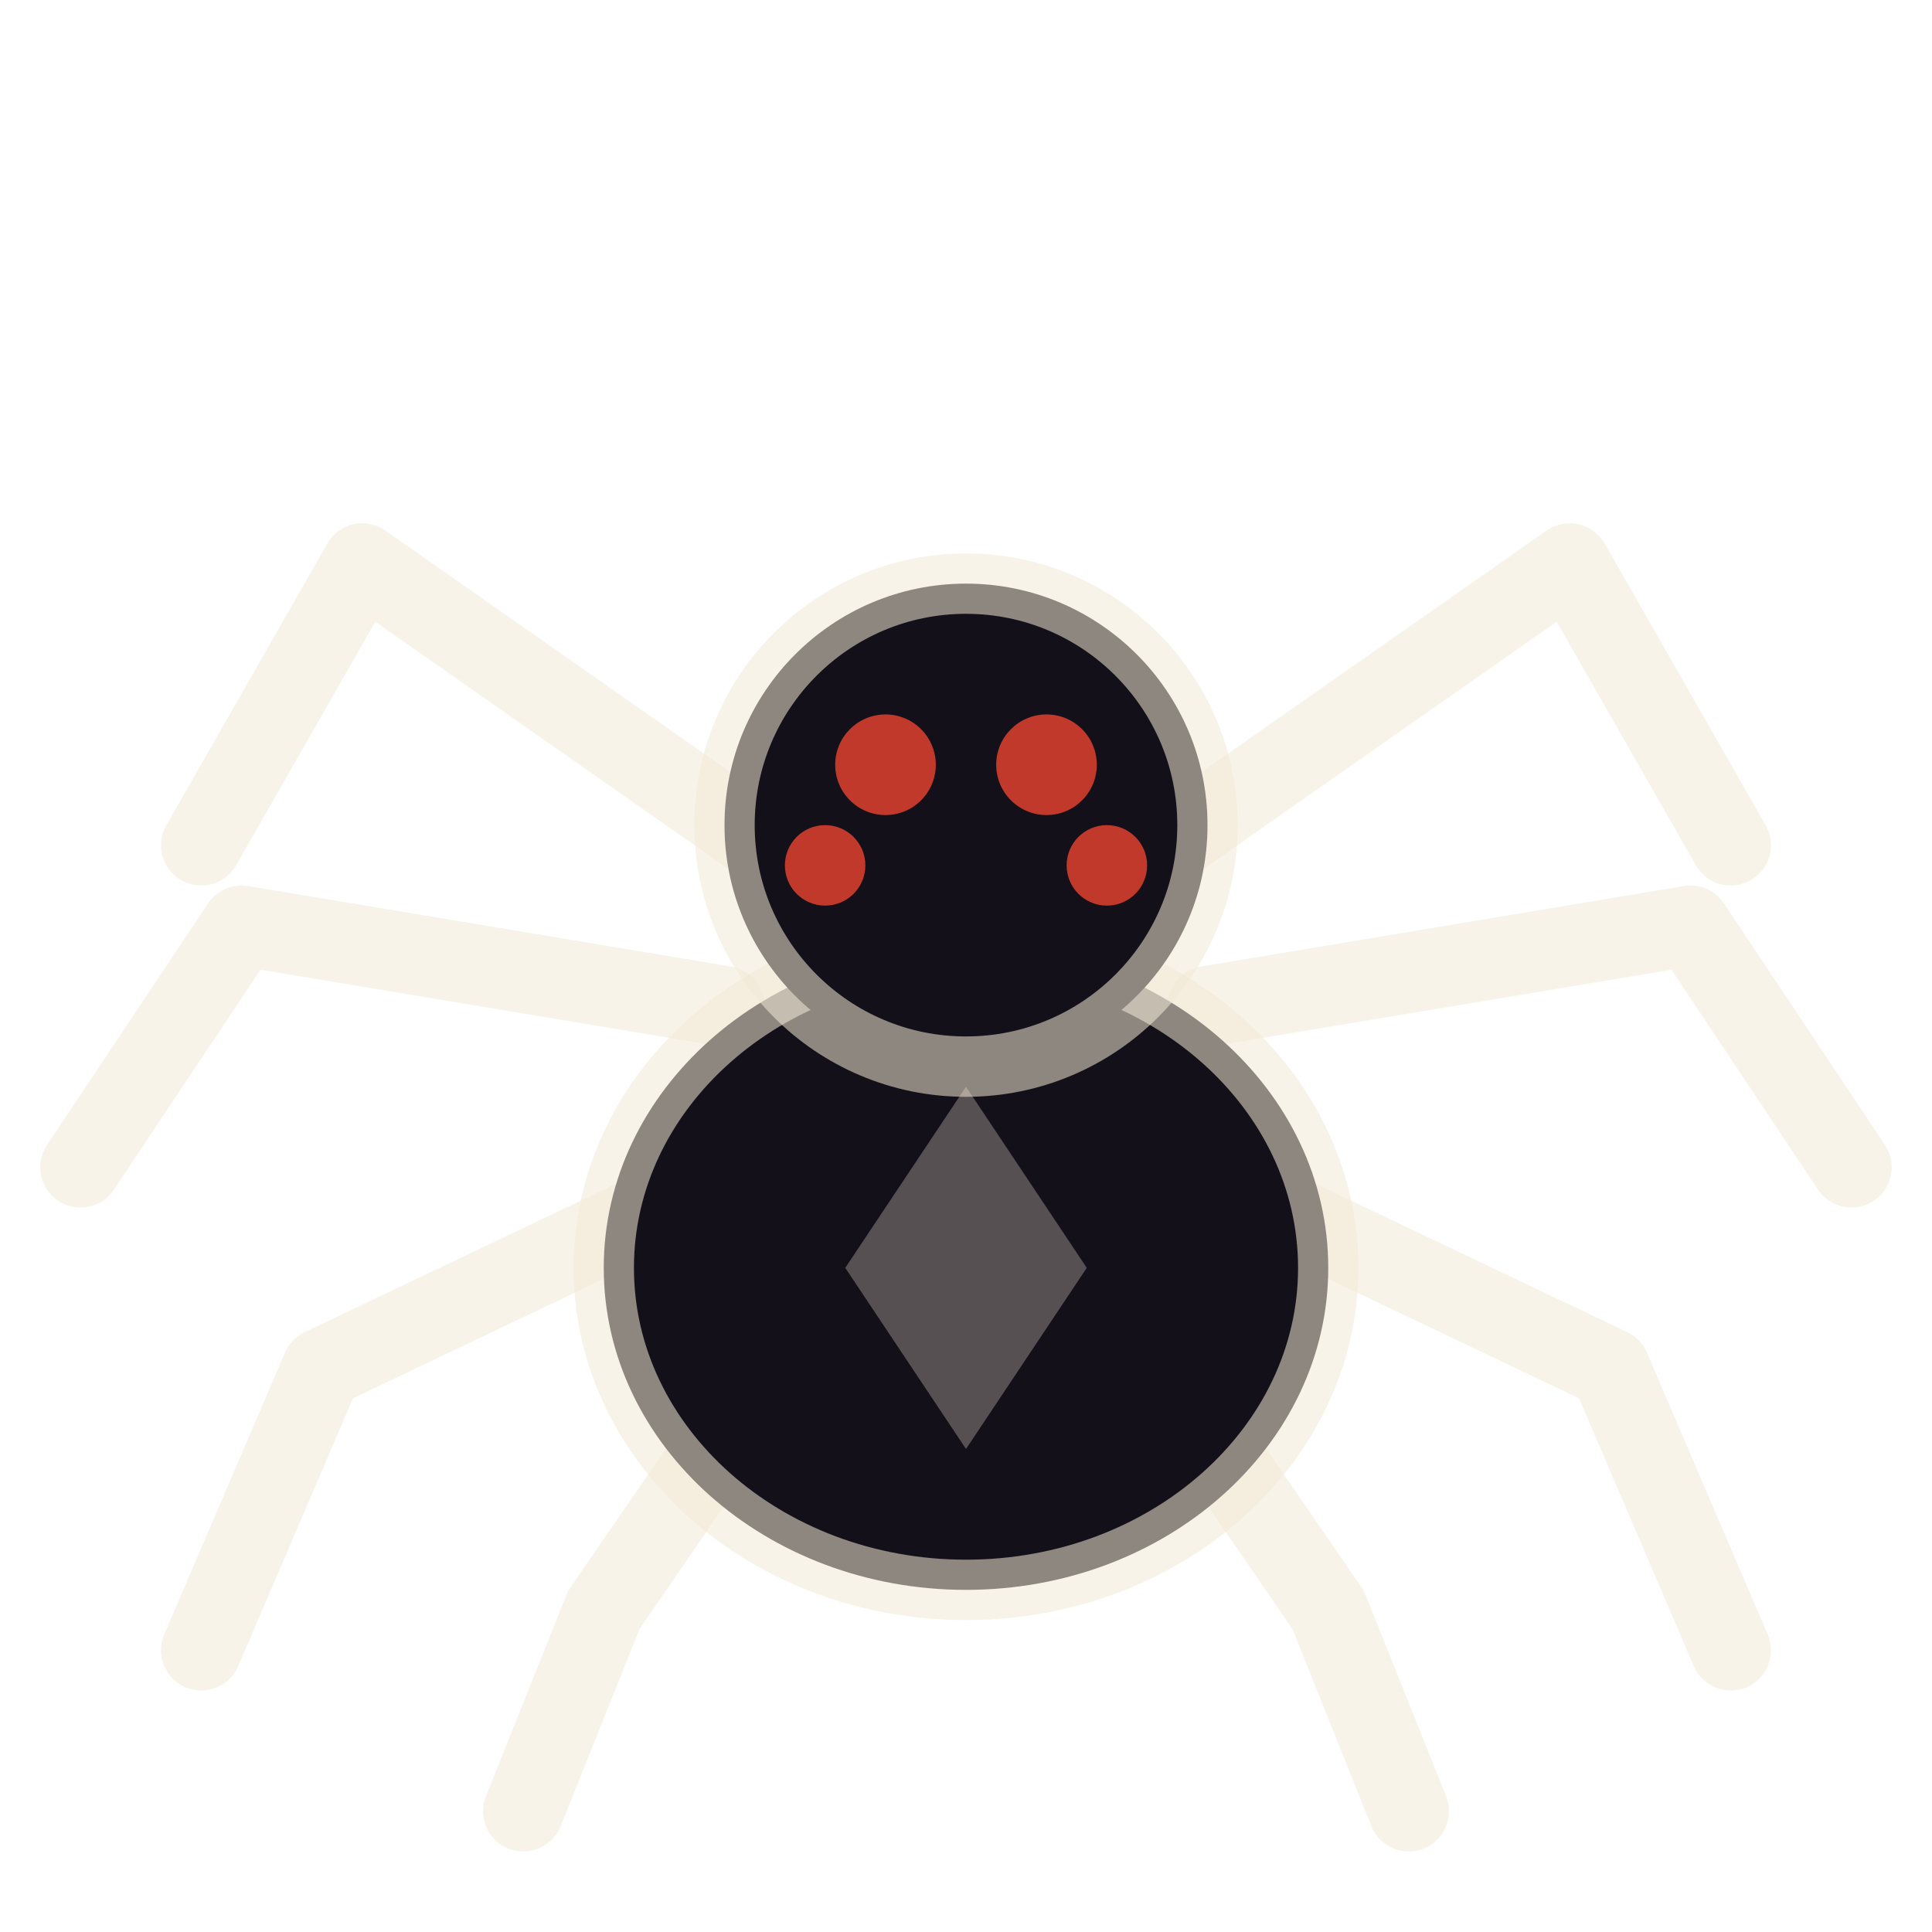
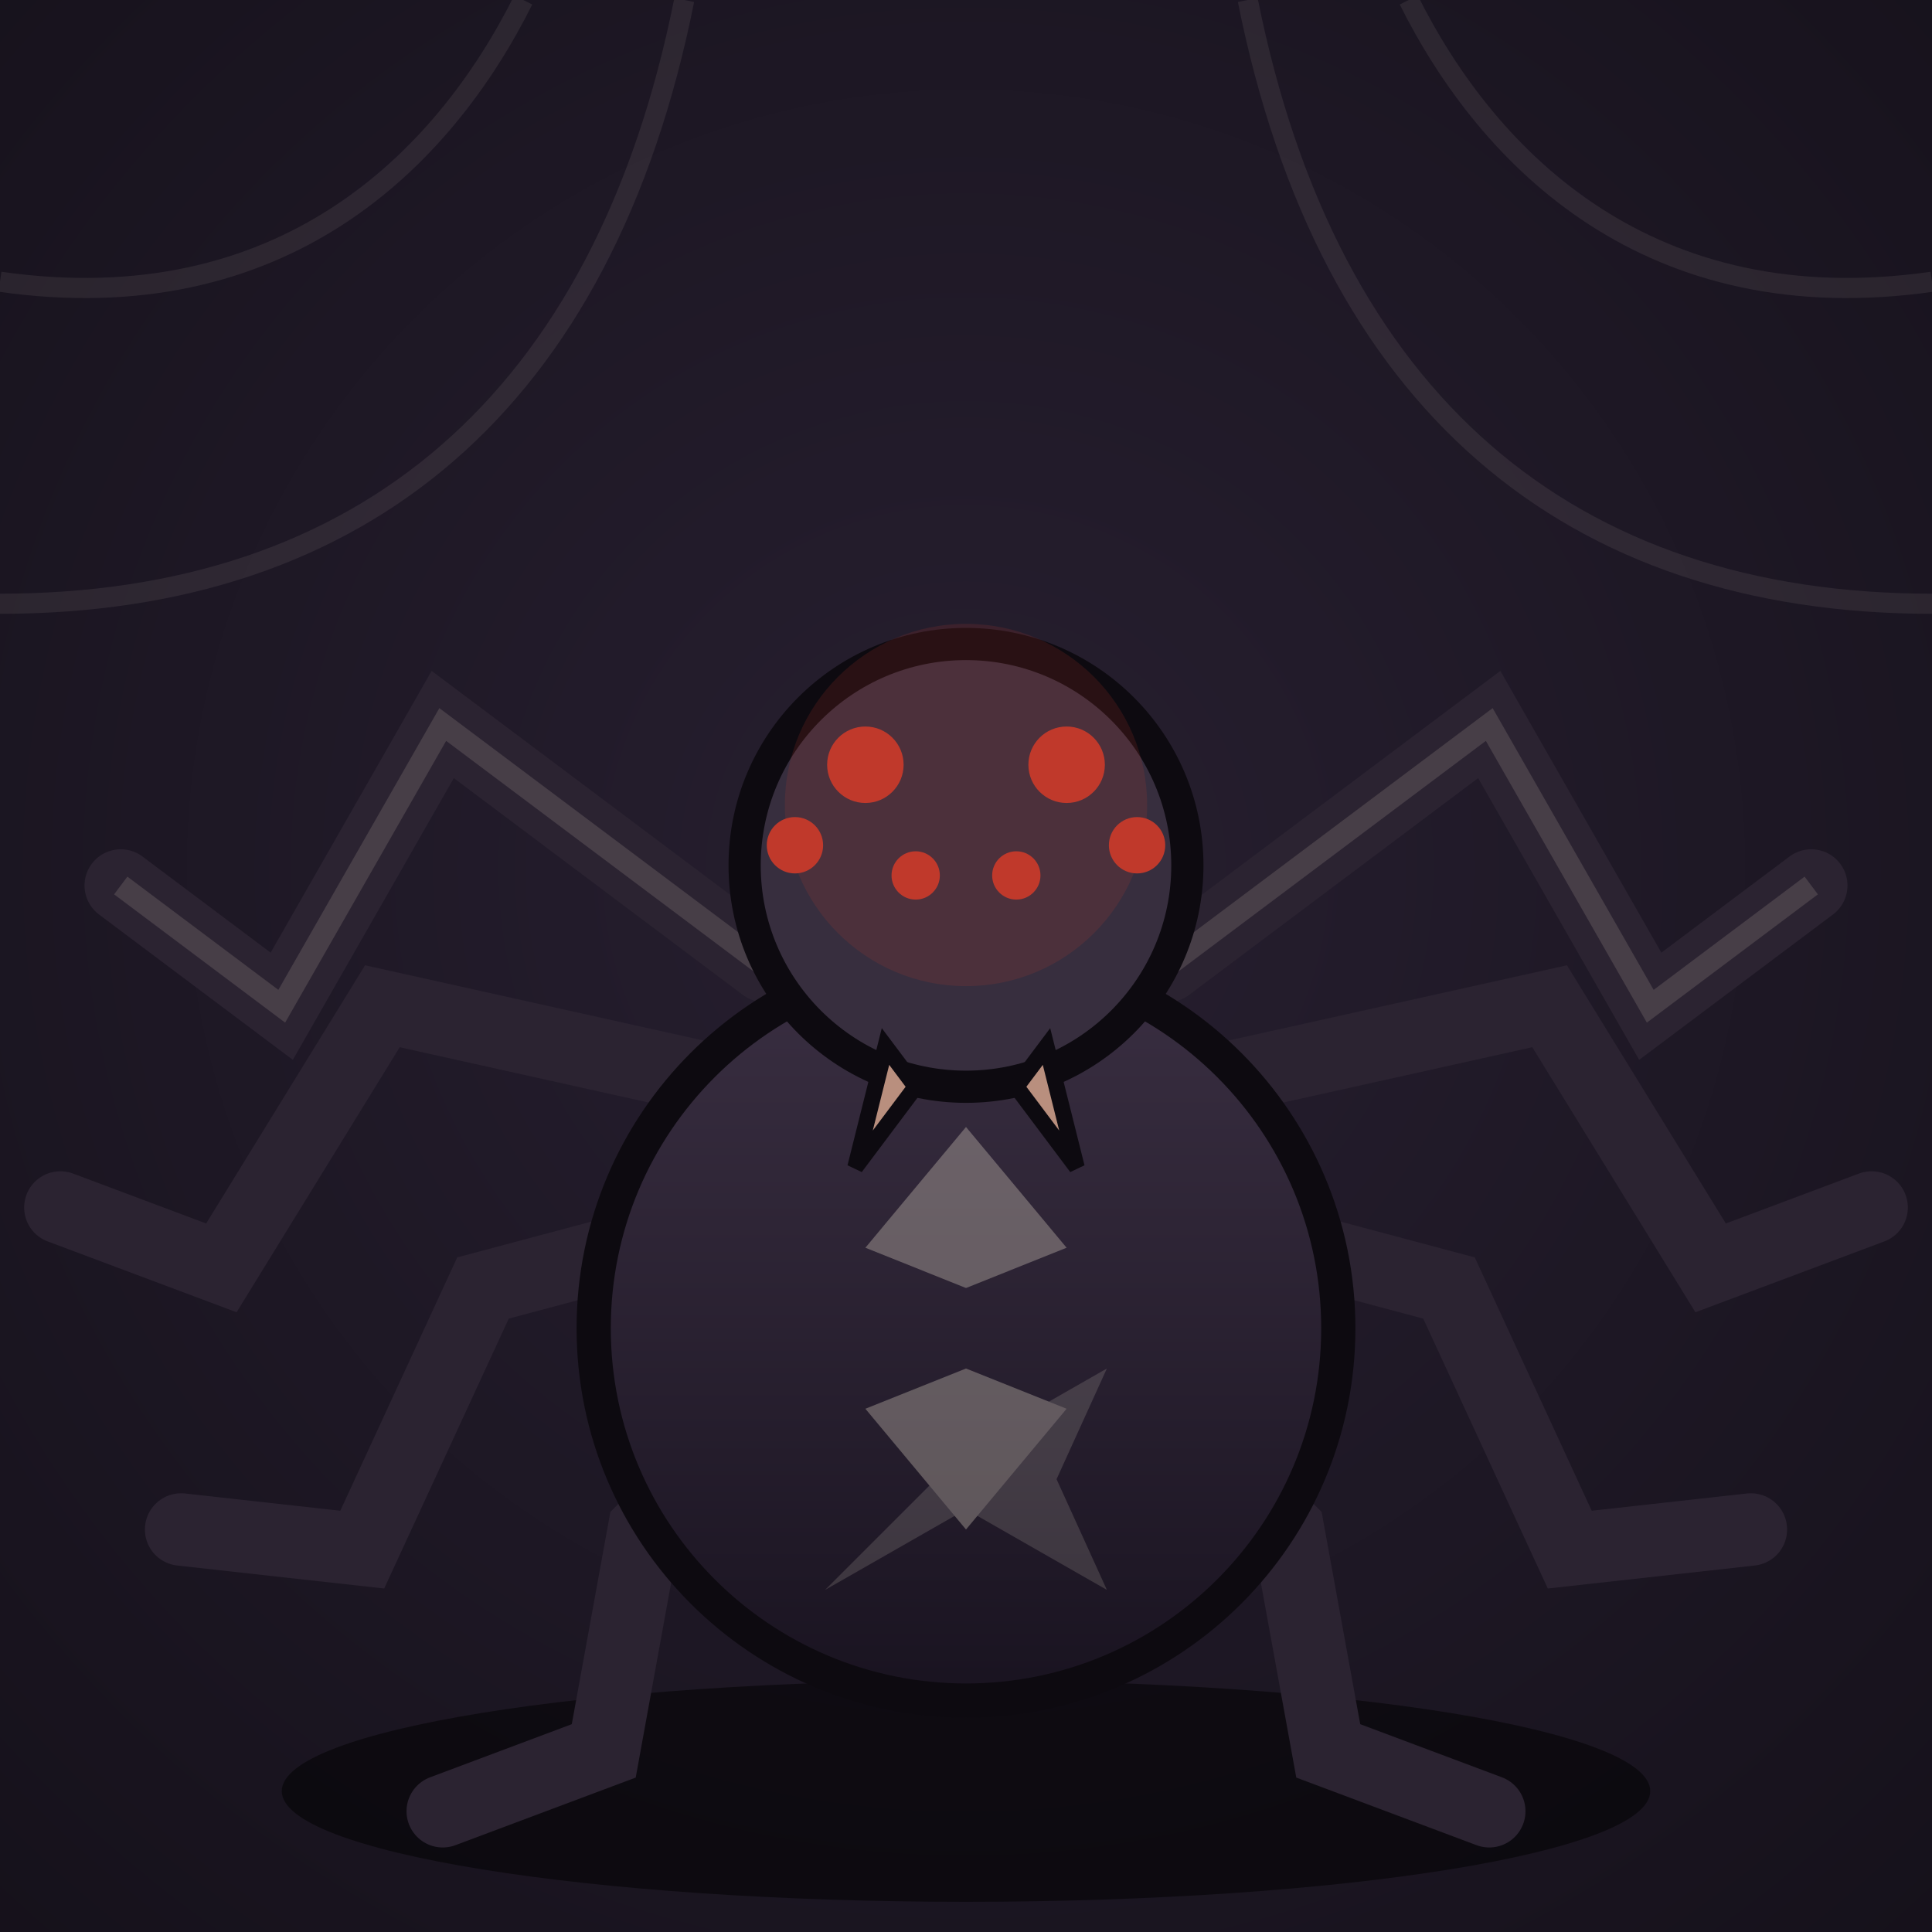
<svg xmlns="http://www.w3.org/2000/svg" width="96" height="96" viewBox="0 0 96 96">
-   <g stroke="#f2e8d5" stroke-opacity="0.5" stroke-width="4" fill="none" stroke-linecap="round" stroke-linejoin="round">
-     <path d="M38,42 L18,28 L10,42" />
-     <path d="M36,50 L12,46 L4,58" />
-     <path d="M37,58 L16,68 L10,82" />
-     <path d="M41,64 L30,80 L26,90" />
-     <path d="M58,42 L78,28 L86,42" />
-     <path d="M60,50 L84,46 L92,58" />
-     <path d="M59,58 L80,68 L86,82" />
-     <path d="M55,64 L66,80 L70,90" />
+   <defs>
+     <radialGradient id="bgSpd" cx="0.5" cy="0.45" r="0.8">
+       <stop offset="0" stop-color="#271f30" />
+       <stop offset="1" stop-color="#141019" />
+     </radialGradient>
+     <linearGradient id="abdSpd" x1="0" y1="0" x2="0" y2="1">
+       <stop offset="0" stop-color="#3a2f42" />
+       <stop offset="1" stop-color="#191320" />
+     </linearGradient>
+   </defs>
+   <rect width="96" height="96" fill="url(#bgSpd)" />
+   <g stroke="#f2e8d5" stroke-opacity="0.08" stroke-width="1" fill="none">
+     <path d="M0,14 C14,16 22,8 26,0 M0,30 C18,30 30,20 34,0" />
+     <path d="M96,14 C82,16 74,8 70,0 M96,30 C78,30 66,20 62,0" />
  </g>
-   <ellipse cx="48" cy="63" rx="18" ry="16" fill="#141019" stroke="#f2e8d5" stroke-opacity="0.55" stroke-width="3" />
-   <path d="M48,54 L54,63 L48,72 L42,63 Z" fill="#f2e8d5" fill-opacity="0.3" />
-   <circle cx="48" cy="41" r="12" fill="#141019" stroke="#f2e8d5" stroke-opacity="0.55" stroke-width="3" />
+   <ellipse cx="48" cy="89" rx="34" ry="5.5" fill="#000000" opacity="0.5" />
+   <g stroke="#2b2331" stroke-width="3.6" fill="none" stroke-linecap="round">
+     <path d="M38,48 L22,36 L14,50 L6,44" />
+     <path d="M37,54 L19,50 L11,63 L3,60" />
+     <path d="M39,60 L24,64 L18,77 L9,76" />
+     <path d="M42,66 L32,76 L30,87 L22,90" />
+     <path d="M58,48 L74,36 L82,50 L90,44" />
+     <path d="M59,54 L77,50 L85,63 L93,60" />
+     <path d="M57,60 L72,64 L78,77 L87,76" />
+     <path d="M54,66 L64,76 L66,87 L74,90" />
+   </g>
+   <g stroke="#f2e8d5" stroke-opacity="0.14" stroke-width="1.1" fill="none">
+     <path d="M38,48 L22,36 L14,50 L6,44 M58,48 L74,36 L82,50 L90,44" />
+   </g>
+   <circle cx="48" cy="66" r="18.5" fill="url(#abdSpd)" stroke="#0d0a10" stroke-width="1.7" />
+   <g fill="#f2e8d5" opacity="0.3">
+     <polygon points="48,56 43,62 48,64 53,62" />
+     <polygon points="48,76 43,70 48,68 53,70" />
+     <path d="M41,79 l7,-4 7,4 -2.5,-5.5 2.5,-5.5 -7,4 z" opacity="0.5" />
+   </g>
+   <circle cx="48" cy="43" r="11" fill="#372e3e" stroke="#0d0a10" stroke-width="1.6" />
  <g fill="#c0392b">
-     <circle cx="44" cy="38" r="2.5" />
-     <circle cx="52" cy="38" r="2.5" />
-     <circle cx="41" cy="43" r="2" />
-     <circle cx="55" cy="43" r="2" />
+     <circle cx="43" cy="38" r="1.9" />
+     <circle cx="53" cy="38" r="1.9" />
+     <circle cx="39.5" cy="42" r="1.4" />
+     <circle cx="56.5" cy="42" r="1.4" />
+     <circle cx="45.5" cy="43.5" r="1.2" />
+     <circle cx="50.5" cy="43.5" r="1.2" />
  </g>
+   <circle cx="48" cy="40" r="9" fill="#c0392b" opacity="0.16" />
+   <path d="M44,52 l-1.5,6 3,-4 z M52,52 l1.5,6 -3,-4 z" fill="#b98f7e" stroke="#0d0a10" stroke-width="0.8" />
</svg>
